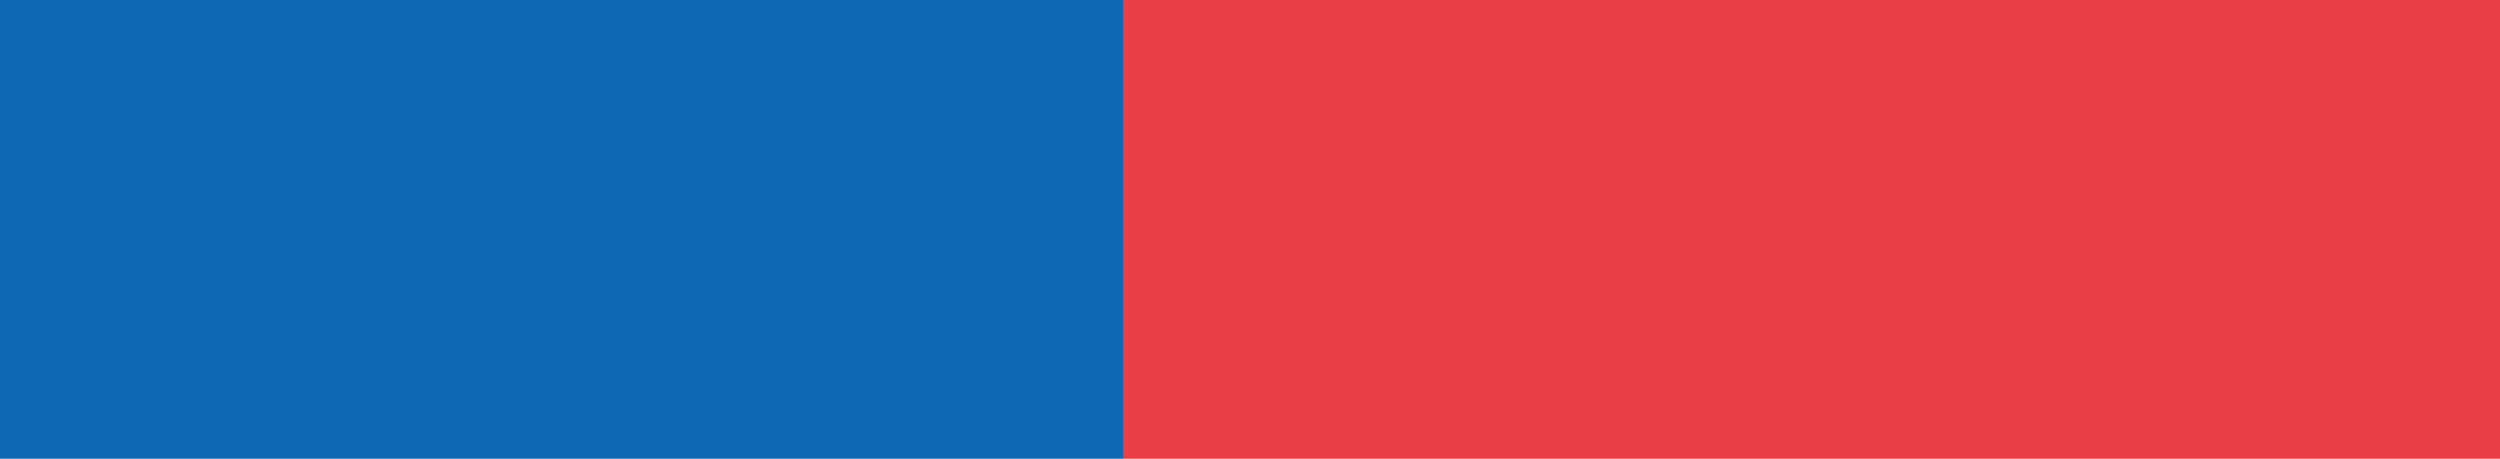
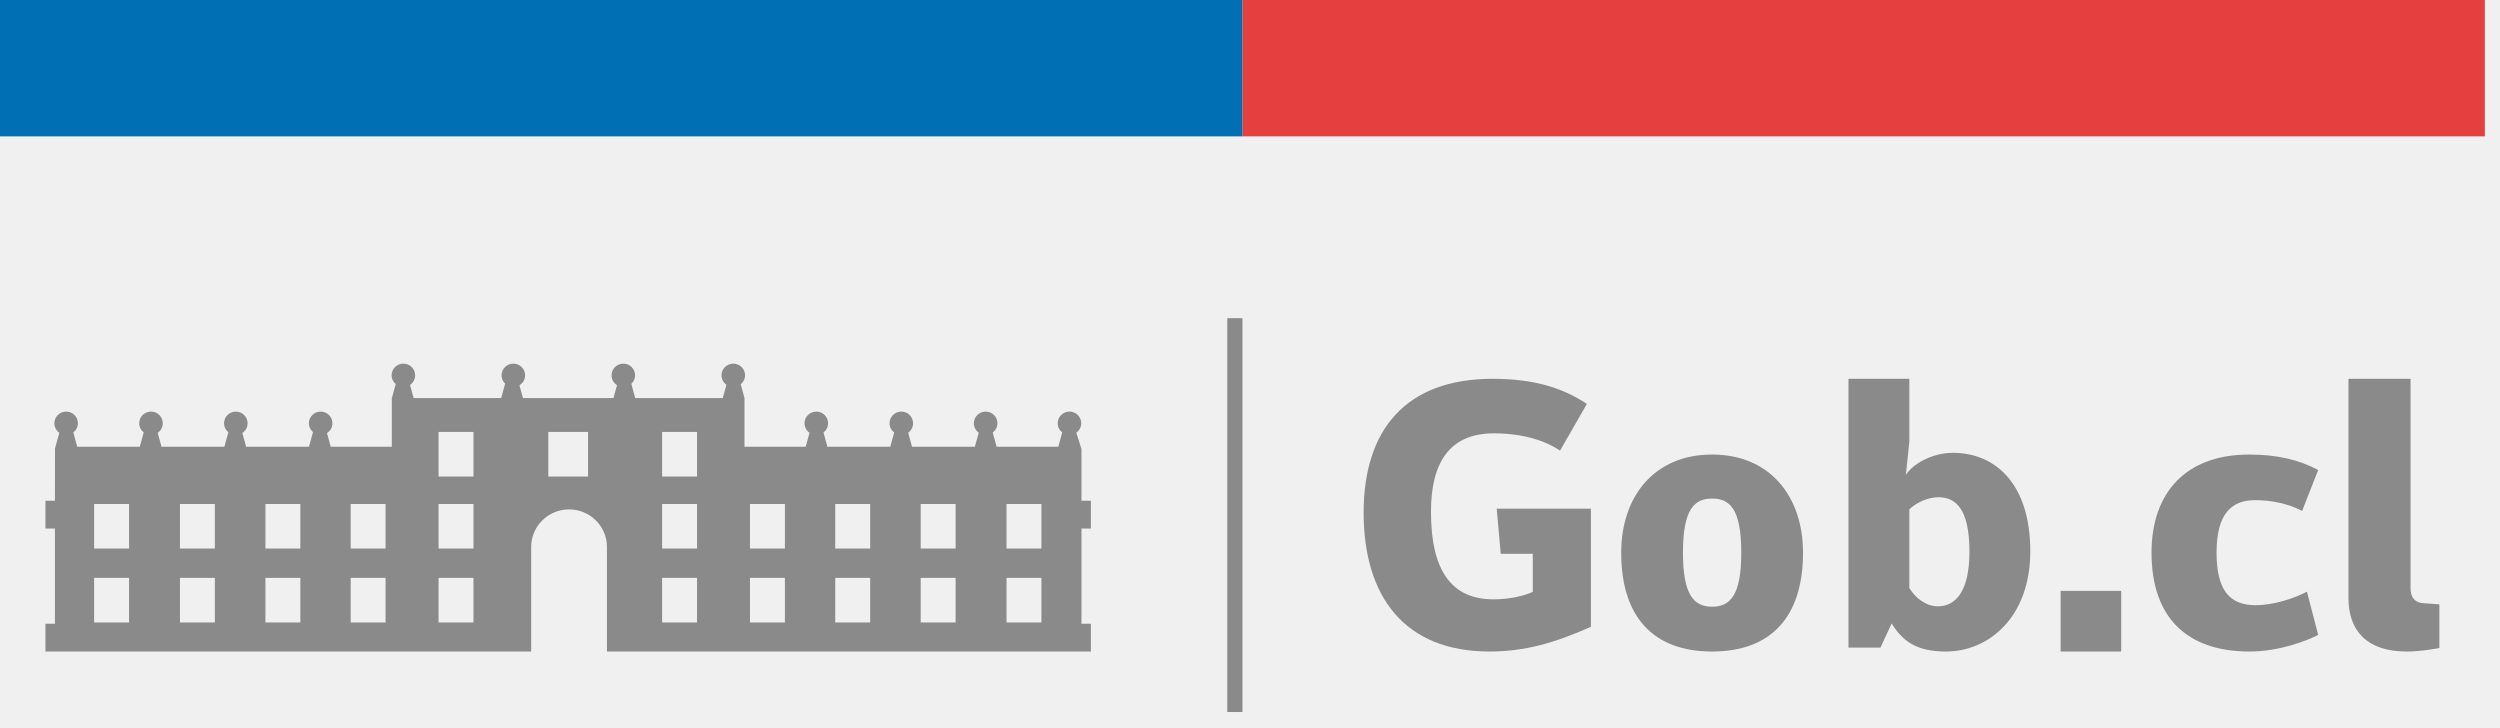
- <svg xmlns="http://www.w3.org/2000/svg" width="109px" height="20px" viewBox="0 0 109 20" version="1.1">
-   <defs />
-   <g id="Symbols" stroke="none" stroke-width="1" fill="none" fill-rule="evenodd">
-     <g id="icon-gob-small">
-       <rect id="Rectangle-5" fill="#0F69B4" x="0" y="0" width="49" height="20" />
-       <rect id="Rectangle-5-Copy" fill="#EB3D46" x="49" y="0" width="60" height="20" />
+ <svg xmlns="http://www.w3.org/2000/svg" xmlns:xlink="http://www.w3.org/1999/xlink" width="110px" height="32px" viewBox="0 0 110 32" version="1.1">
+   <defs>
+     <polygon id="path-1" points="0 31.333 110 31.333 110 0 0 0" />
+   </defs>
+   <g id="Page-1" stroke="none" stroke-width="1" fill="none" fill-rule="evenodd">
+     <g>
+       <mask id="mask-2" fill="white">
+         <use xlink:href="#path-1" />
+       </mask>
+       <g id="Clip-2" />
+       <path d="M44.287,24.137 L45.823,24.137 L45.823,22.176 L44.287,22.176 L44.287,24.137 Z M44.287,27.388 L45.823,27.388 L45.823,25.427 L44.287,25.427 L44.287,27.388 Z M40.511,24.137 L42.047,24.137 L42.047,22.176 L40.511,22.176 L40.511,24.137 Z M40.511,27.388 L42.047,27.388 L42.047,25.427 L40.511,25.427 L40.511,27.388 Z M36.75,24.137 L38.287,24.137 L38.287,22.176 L36.75,22.176 L36.75,24.137 Z M36.75,27.388 L38.287,27.388 L38.287,25.427 L36.75,25.427 L36.75,27.388 Z M32.999,24.137 L34.536,24.137 L34.536,22.176 L32.999,22.176 L32.999,24.137 Z M32.999,27.388 L34.536,27.388 L34.536,25.427 L32.999,25.427 L32.999,27.388 Z M29.133,20.966 L30.669,20.966 L30.669,19.005 L29.133,19.005 L29.133,20.966 Z M29.133,24.137 L30.669,24.137 L30.669,22.176 L29.133,22.176 L29.133,24.137 Z M29.133,27.388 L30.669,27.388 L30.669,25.427 L29.133,25.427 L29.133,27.388 Z M24.125,20.966 L25.875,20.966 L25.875,19.005 L24.125,19.005 L24.125,20.966 Z M19.296,20.966 L20.833,20.966 L20.833,19.005 L19.296,19.005 L19.296,20.966 Z M19.296,24.137 L20.833,24.137 L20.833,22.176 L19.296,22.176 L19.296,24.137 Z M19.296,27.388 L20.833,27.388 L20.833,25.427 L19.296,25.427 L19.296,27.388 Z M15.43,24.137 L16.966,24.137 L16.966,22.176 L15.43,22.176 L15.43,24.137 Z M15.43,27.388 L16.966,27.388 L16.966,25.427 L15.43,25.427 L15.43,27.388 Z M11.679,24.137 L13.215,24.137 L13.215,22.176 L11.679,22.176 L11.679,24.137 Z M11.679,27.388 L13.215,27.388 L13.215,25.427 L11.679,25.427 L11.679,27.388 Z M7.918,24.137 L9.454,24.137 L9.454,22.176 L7.918,22.176 L7.918,24.137 Z M7.918,27.388 L9.454,27.388 L9.454,25.427 L7.918,25.427 L7.918,27.388 Z M4.142,24.137 L5.679,24.137 L5.679,22.176 L4.142,22.176 L4.142,24.137 Z M4.142,27.388 L5.679,27.388 L5.679,25.427 L4.142,25.427 L4.142,27.388 Z M48,23.255 L48,22.033 L47.585,22.033 L47.585,19.761 L47.359,19.039 C47.489,18.945 47.574,18.795 47.574,18.624 C47.574,18.34 47.342,18.11 47.056,18.11 C46.77,18.11 46.538,18.34 46.538,18.624 C46.538,18.789 46.617,18.933 46.738,19.027 L46.566,19.655 L43.851,19.655 L43.68,19.032 C43.805,18.938 43.887,18.791 43.887,18.624 C43.887,18.34 43.655,18.11 43.368,18.11 C43.083,18.11 42.85,18.34 42.85,18.624 C42.85,18.795 42.935,18.944 43.064,19.038 L42.895,19.655 L40.128,19.655 L39.96,19.041 C40.09,18.947 40.176,18.796 40.176,18.624 C40.176,18.34 39.944,18.11 39.658,18.11 C39.372,18.11 39.14,18.34 39.14,18.624 C39.14,18.79 39.221,18.936 39.343,19.03 L39.172,19.655 L36.405,19.655 L36.234,19.029 C36.356,18.935 36.436,18.789 36.436,18.624 C36.436,18.34 36.203,18.11 35.918,18.11 C35.631,18.11 35.399,18.34 35.399,18.624 C35.399,18.797 35.486,18.949 35.618,19.042 L35.45,19.655 L32.757,19.655 L32.757,17.516 L32.759,17.516 L32.592,16.909 C32.708,16.815 32.783,16.674 32.783,16.514 C32.783,16.23 32.551,16 32.265,16 C31.979,16 31.746,16.23 31.746,16.514 C31.746,16.685 31.832,16.836 31.962,16.93 L31.802,17.516 L27.949,17.516 L27.778,16.889 C27.879,16.796 27.944,16.663 27.944,16.514 C27.944,16.23 27.712,16 27.426,16 C27.14,16 26.908,16.23 26.908,16.514 C26.908,16.696 27.004,16.855 27.148,16.947 L26.992,17.516 L23.01,17.516 L22.855,16.952 C23.004,16.862 23.105,16.7 23.105,16.514 C23.105,16.23 22.873,16 22.587,16 C22.301,16 22.069,16.23 22.069,16.514 C22.069,16.659 22.129,16.789 22.226,16.882 L22.052,17.516 L18.2,17.516 L18.042,16.937 C18.177,16.845 18.266,16.69 18.266,16.514 C18.266,16.23 18.034,16 17.748,16 C17.462,16 17.23,16.23 17.23,16.514 C17.23,16.67 17.301,16.807 17.411,16.902 L17.243,17.516 L17.24,17.516 L17.24,19.655 L14.552,19.655 L14.388,19.056 C14.532,18.965 14.627,18.806 14.627,18.624 C14.627,18.34 14.395,18.11 14.109,18.11 C13.823,18.11 13.591,18.34 13.591,18.624 C13.591,18.78 13.662,18.917 13.772,19.012 L13.596,19.655 L10.829,19.655 L10.664,19.051 C10.803,18.959 10.894,18.802 10.894,18.624 C10.894,18.34 10.662,18.11 10.376,18.11 C10.09,18.11 9.858,18.34 9.858,18.624 C9.858,18.784 9.933,18.925 10.048,19.019 L9.873,19.655 L7.106,19.655 L6.939,19.045 C7.073,18.952 7.161,18.798 7.161,18.624 C7.161,18.34 6.929,18.11 6.643,18.11 C6.357,18.11 6.125,18.34 6.125,18.624 C6.125,18.787 6.203,18.932 6.323,19.026 L6.151,19.655 L3.398,19.655 L3.226,19.029 C3.348,18.935 3.428,18.789 3.428,18.624 C3.428,18.34 3.196,18.11 2.91,18.11 C2.624,18.11 2.392,18.34 2.392,18.624 C2.392,18.797 2.478,18.949 2.61,19.042 L2.42,19.734 L2.417,22.033 L2,22.033 L2,23.255 L2.417,23.255 L2.417,27.444 L2,27.444 L2,28.667 L23.371,28.667 L23.371,24.068 C23.371,23.156 24.119,22.413 25.039,22.413 C25.959,22.413 26.706,23.156 26.706,24.068 L26.706,28.667 L48,28.667 L48,27.444 L47.585,27.444 L47.585,23.255 L48,23.255 Z" id="Fill-1" fill="#8A8A8A" mask="url(#mask-2)" />
+       <polygon id="Fill-3" fill="#8A8A8A" mask="url(#mask-2)" points="54 31.333 54.667 31.333 54.667 14 54 14" />
+       <path d="M70,27.579 C68.413,28.287 67.09,28.667 65.538,28.667 C61.799,28.667 60,26.249 60,22.555 C60,18.929 61.834,16.667 65.679,16.667 C67.637,16.667 68.854,17.133 69.824,17.772 L68.642,19.827 C67.972,19.377 66.984,19.067 65.732,19.067 C63.775,19.067 62.963,20.362 62.963,22.52 C62.963,25.127 63.88,26.371 65.715,26.371 C66.367,26.371 67.037,26.232 67.443,26.042 L67.443,24.368 L66.032,24.368 L65.855,22.382 L70,22.382 L70,27.579 Z" id="Fill-4" fill="#8A8A8A" mask="url(#mask-2)" />
+       <path d="M76.616,24.316 C76.616,22.379 76.1,21.937 75.333,21.937 C74.566,21.937 74.05,22.379 74.05,24.316 C74.05,26.186 74.533,26.695 75.333,26.695 C76.133,26.695 76.616,26.186 76.616,24.316 M79.333,24.316 C79.333,27.171 77.9,28.667 75.333,28.667 C72.766,28.667 71.333,27.171 71.333,24.316 C71.333,21.869 72.766,20 75.333,20 C77.9,20 79.333,21.869 79.333,24.316" id="Fill-5" fill="#8A8A8A" mask="url(#mask-2)" />
+       <path d="M84.011,25.872 C84.266,26.301 84.74,26.678 85.266,26.678 C85.994,26.678 86.655,26.095 86.655,24.278 C86.655,22.375 86.045,21.878 85.283,21.878 C84.825,21.878 84.316,22.118 84.011,22.409 L84.011,25.872 Z M82.74,28.495 L81.333,28.495 L81.333,16.667 L84.011,16.667 L84.011,19.427 L83.859,20.901 C84.13,20.438 84.994,19.924 85.927,19.924 C87.774,19.924 89.333,21.261 89.333,24.261 C89.333,27.141 87.52,28.667 85.622,28.667 C84.333,28.667 83.723,28.221 83.232,27.432 L82.74,28.495 Z" id="Fill-6" fill="#8A8A8A" mask="url(#mask-2)" />
+       <polygon id="Fill-7" fill="#8A8A8A" mask="url(#mask-2)" points="90.667 28.667 93.333 28.667 93.333 26 90.667 26" />
+       <path d="M101.293,22.481 C100.692,22.158 99.915,22.006 99.226,22.006 C98.201,22.006 97.529,22.583 97.529,24.317 C97.529,25.982 98.112,26.628 99.243,26.628 C100.056,26.628 100.957,26.322 101.505,26.033 L102,27.936 C101.54,28.174 100.321,28.667 98.978,28.667 C96.221,28.667 94.667,27.171 94.667,24.317 C94.667,21.649 96.204,20 98.961,20 C100.18,20 101.134,20.221 102,20.68 L101.293,22.481 Z" id="Fill-8" fill="#8A8A8A" mask="url(#mask-2)" />
+       <path d="M106.064,16.667 L106.064,25.889 C106.064,26.301 106.273,26.524 106.638,26.541 L107.333,26.592 L107.333,28.512 C107.333,28.512 106.568,28.667 105.89,28.667 C104.151,28.667 103.333,27.758 103.333,26.318 L103.333,16.667 L106.064,16.667 Z" id="Fill-9" fill="#8A8A8A" mask="url(#mask-2)" />
+       <polygon id="Fill-10" fill="#E53F40" mask="url(#mask-2)" points="54.667 6 109.333 6 109.333 0 54.667 0" />
+       <polygon id="Fill-11" fill="#006FB3" mask="url(#mask-2)" points="0 6 54.667 6 54.667 0 0 0" />
    </g>
  </g>
</svg>
